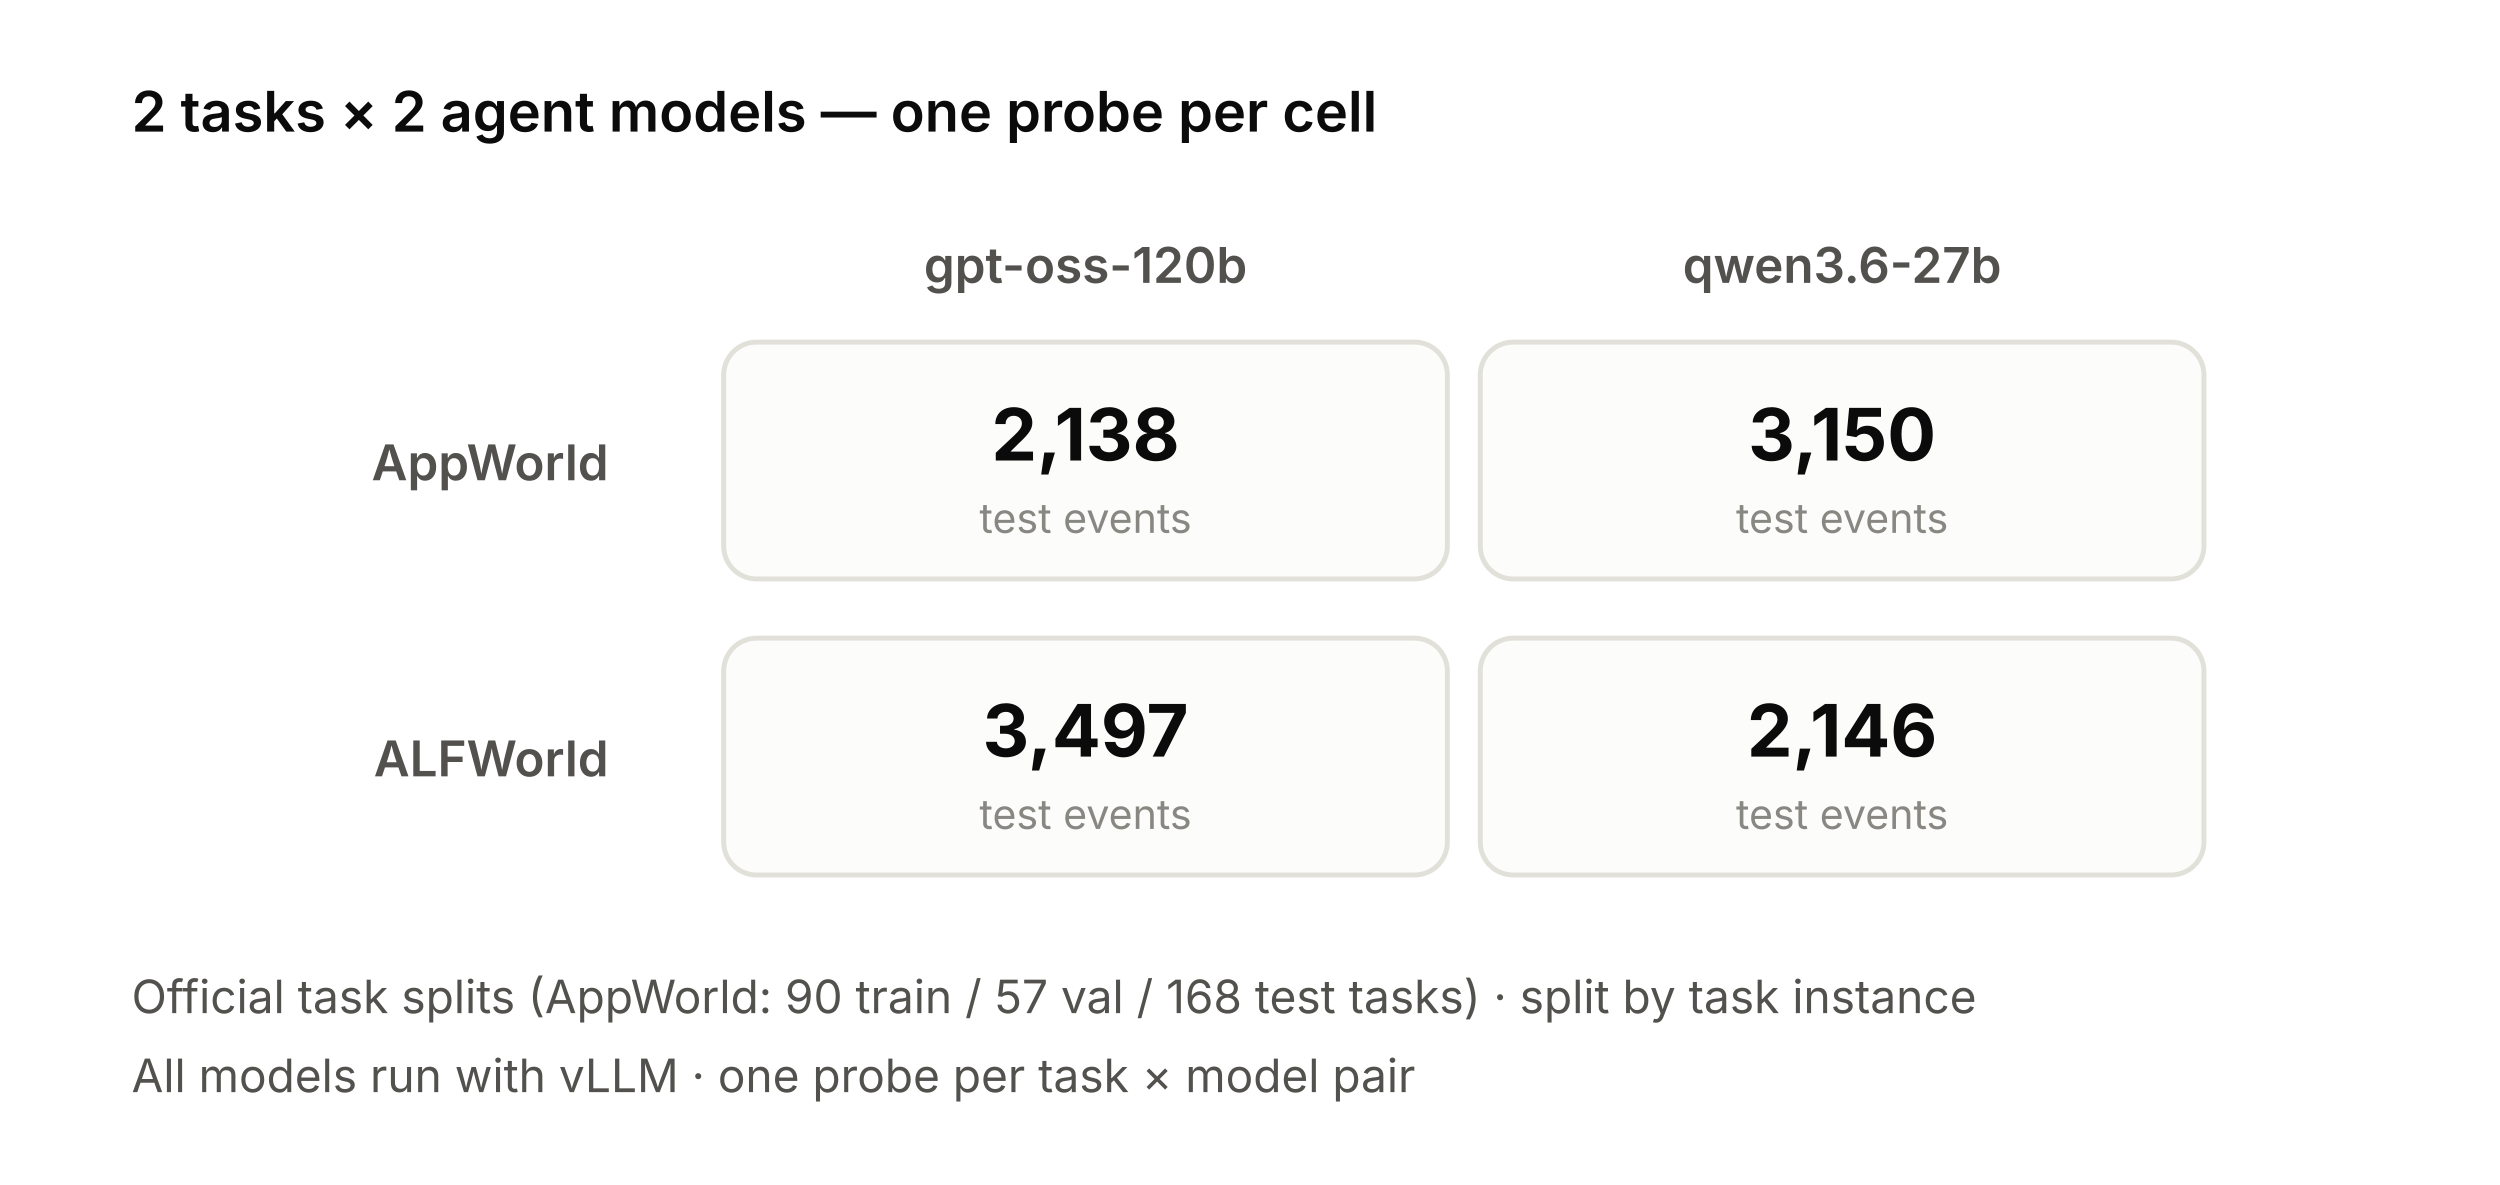
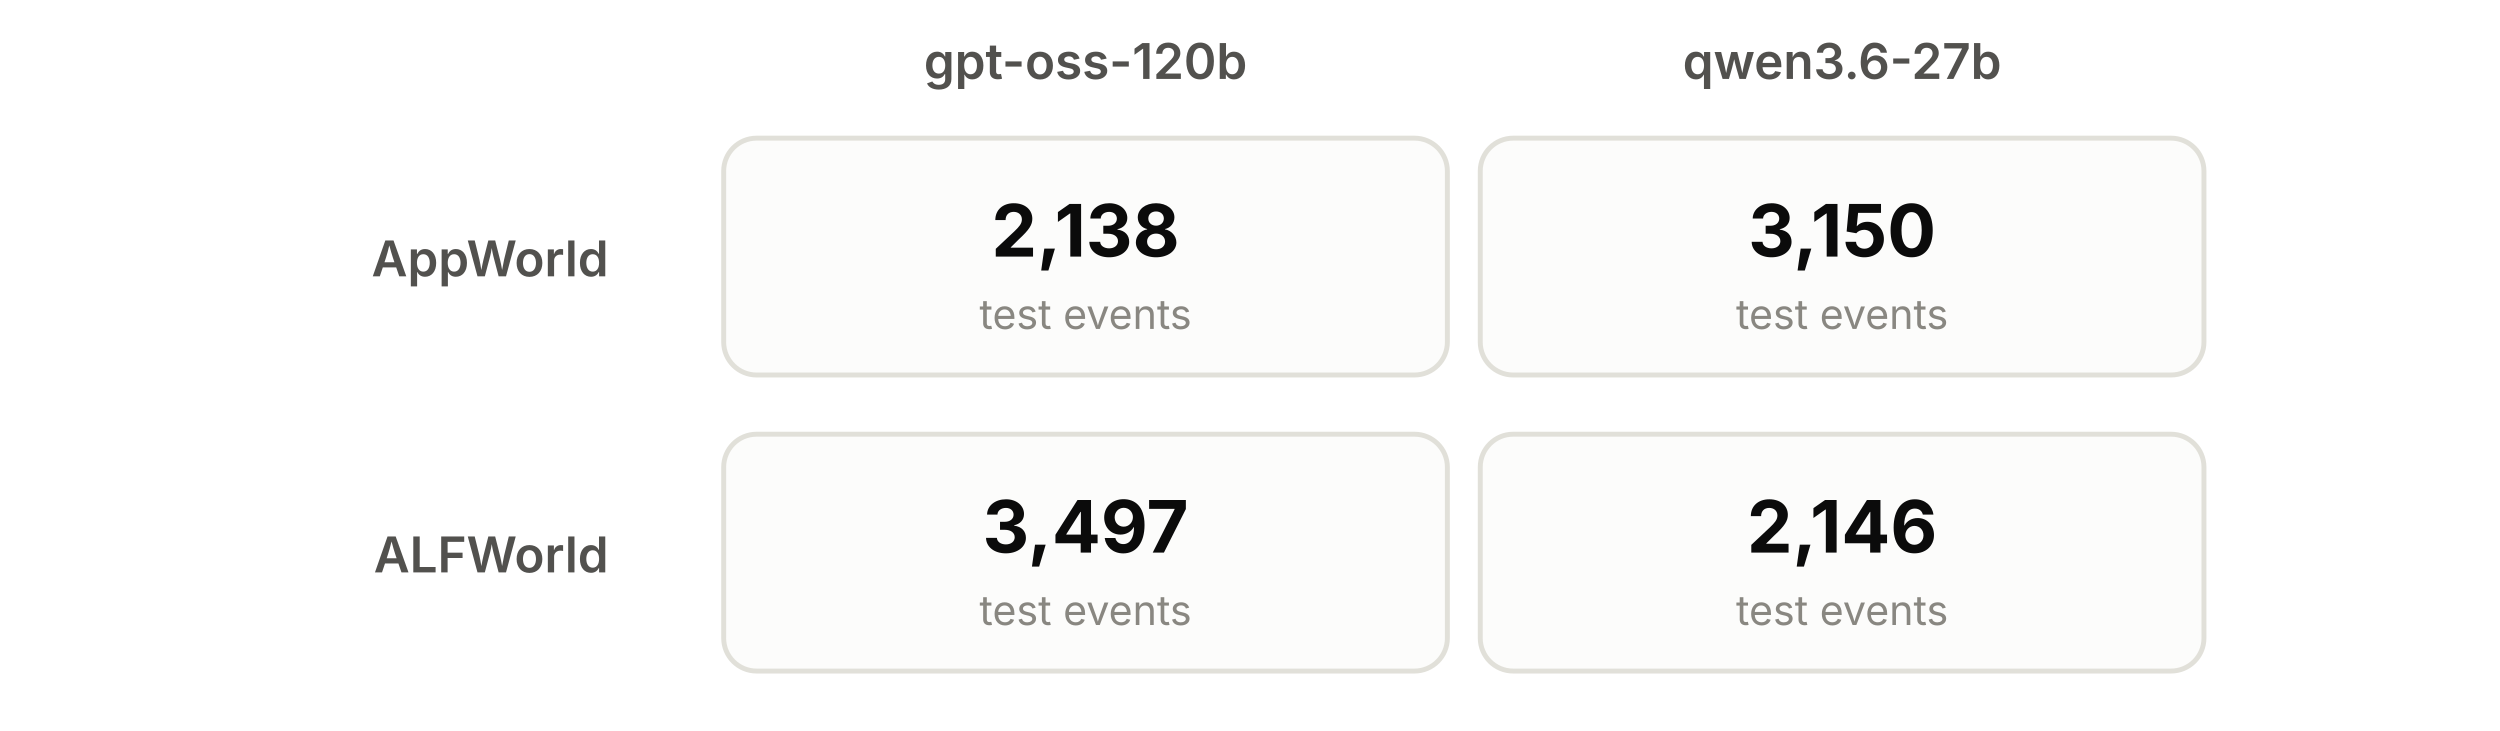
- <svg xmlns="http://www.w3.org/2000/svg" viewBox="0 0 760 360" font-family="system-ui, -apple-system, 'Segoe UI', sans-serif">
-   <text x="40" y="40" font-size="17" font-weight="600" fill="#0b0b0b">2 tasks × 2 agent models — one probe per cell</text>
+ <svg xmlns="http://www.w3.org/2000/svg" viewBox="0 62 760 222" font-family="system-ui, -apple-system, 'Segoe UI', sans-serif">
  <text x="330" y="86" font-size="15" font-weight="600" fill="#52514e" text-anchor="middle">gpt-oss-120b</text>
  <text x="560" y="86" font-size="15" font-weight="600" fill="#52514e" text-anchor="middle">qwen3.6-27b</text>
  <text x="185" y="146" font-size="15" font-weight="600" fill="#52514e" text-anchor="end">AppWorld</text>
  <text x="185" y="236" font-size="15" font-weight="600" fill="#52514e" text-anchor="end">ALFWorld</text>
  <g stroke="#e1e0d9" stroke-width="1.5" fill="#fcfcfb">
    <rect x="220" y="104" width="220" height="72" rx="10" />
    <rect x="450" y="104" width="220" height="72" rx="10" />
    <rect x="220" y="194" width="220" height="72" rx="10" />
    <rect x="450" y="194" width="220" height="72" rx="10" />
  </g>
  <g font-variant-numeric="tabular-nums" text-anchor="middle">
    <text x="330" y="140" font-size="22" font-weight="700" fill="#0b0b0b">2,138</text>
    <text x="330" y="162" font-size="12.5" fill="#898781">test events</text>
    <text x="560" y="140" font-size="22" font-weight="700" fill="#0b0b0b">3,150</text>
    <text x="560" y="162" font-size="12.5" fill="#898781">test events</text>
    <text x="330" y="230" font-size="22" font-weight="700" fill="#0b0b0b">3,497</text>
    <text x="330" y="252" font-size="12.5" fill="#898781">test events</text>
    <text x="560" y="230" font-size="22" font-weight="700" fill="#0b0b0b">2,146</text>
    <text x="560" y="252" font-size="12.5" fill="#898781">test events</text>
  </g>
-   <text x="40" y="308" font-size="14" fill="#52514e">Official task splits (AppWorld: 90 train / 57 val / 168 test tasks) · split by task instance</text>
-   <text x="40" y="332" font-size="14" fill="#52514e">All models run with vLLM · one probe per task × model pair</text>
</svg>
